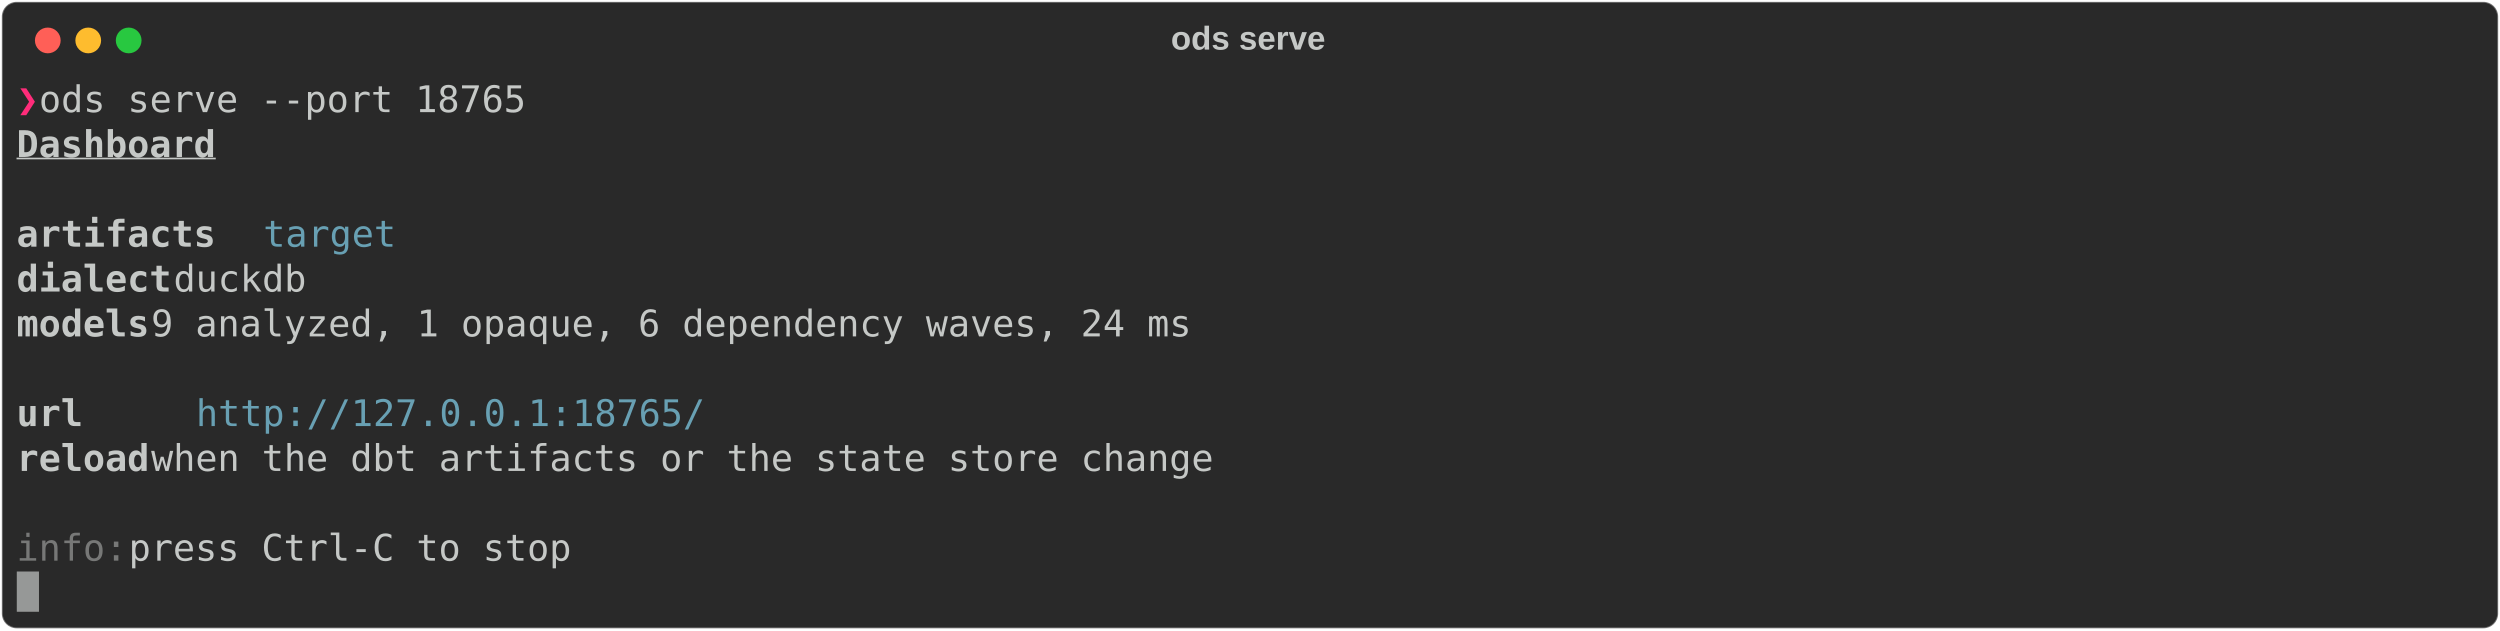
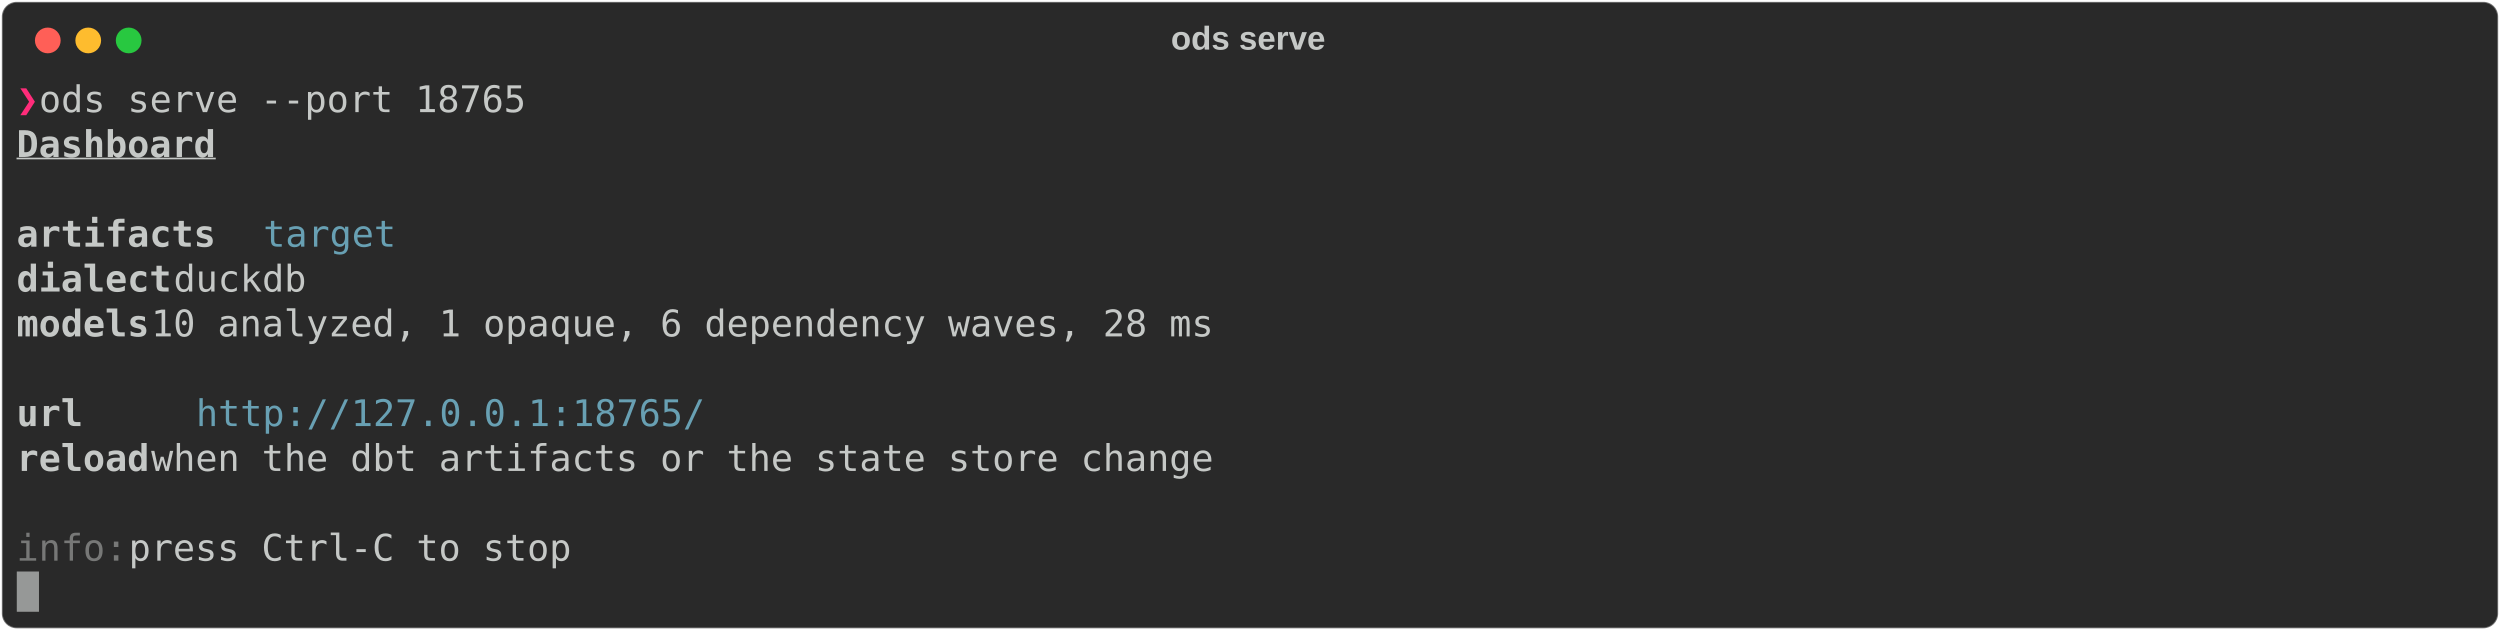
<svg xmlns="http://www.w3.org/2000/svg" class="rich-terminal" viewBox="0 0 1360 342.8">
  <style>

    @font-face {
        font-family: "Fira Code";
        src: local("FiraCode-Regular"),
                url("https://cdnjs.cloudflare.com/ajax/libs/firacode/6.2.0/woff2/FiraCode-Regular.woff2") format("woff2"),
                url("https://cdnjs.cloudflare.com/ajax/libs/firacode/6.2.0/woff/FiraCode-Regular.woff") format("woff");
        font-style: normal;
        font-weight: 400;
    }
    @font-face {
        font-family: "Fira Code";
        src: local("FiraCode-Bold"),
                url("https://cdnjs.cloudflare.com/ajax/libs/firacode/6.2.0/woff2/FiraCode-Bold.woff2") format("woff2"),
                url("https://cdnjs.cloudflare.com/ajax/libs/firacode/6.2.0/woff/FiraCode-Bold.woff") format("woff");
        font-style: bold;
        font-weight: 700;
    }

    .rich-record-matrix {
        font-family: Fira Code, monospace;
        font-size: 20px;
        line-height: 24.4px;
        font-variant-east-asian: full-width;
    }

    .rich-record-title {
        font-size: 18px;
        font-weight: bold;
        font-family: arial;
    }

    .rich-record-r1 { fill: #ff2c7a;font-weight: bold }
.rich-record-r2 { fill: #c5c8c6 }
.rich-record-r3 { fill: #c5c8c6;font-weight: bold;text-decoration: underline; }
.rich-record-r4 { fill: #c5c8c6;font-weight: bold }
.rich-record-r5 { fill: #68a0b3 }
.rich-record-r6 { fill: #777877 }
    </style>
  <defs>
    <clipPath id="rich-record-clip-terminal">
      <rect x="0" y="0" width="1341.0" height="291.8" />
    </clipPath>
    <clipPath id="rich-record-line-0">
      <rect x="0" y="1.5" width="1342" height="24.65" />
    </clipPath>
    <clipPath id="rich-record-line-1">
      <rect x="0" y="25.9" width="1342" height="24.65" />
    </clipPath>
    <clipPath id="rich-record-line-2">
      <rect x="0" y="50.3" width="1342" height="24.65" />
    </clipPath>
    <clipPath id="rich-record-line-3">
      <rect x="0" y="74.7" width="1342" height="24.65" />
    </clipPath>
    <clipPath id="rich-record-line-4">
      <rect x="0" y="99.1" width="1342" height="24.65" />
    </clipPath>
    <clipPath id="rich-record-line-5">
      <rect x="0" y="123.5" width="1342" height="24.65" />
    </clipPath>
    <clipPath id="rich-record-line-6">
      <rect x="0" y="147.9" width="1342" height="24.65" />
    </clipPath>
    <clipPath id="rich-record-line-7">
      <rect x="0" y="172.3" width="1342" height="24.65" />
    </clipPath>
    <clipPath id="rich-record-line-8">
      <rect x="0" y="196.7" width="1342" height="24.65" />
    </clipPath>
    <clipPath id="rich-record-line-9">
      <rect x="0" y="221.1" width="1342" height="24.65" />
    </clipPath>
    <clipPath id="rich-record-line-10">
      <rect x="0" y="245.5" width="1342" height="24.65" />
    </clipPath>
  </defs>
  <rect fill="#292929" stroke="rgba(255,255,255,0.35)" stroke-width="1" x="1" y="1" width="1358" height="340.8" rx="8" />
  <text class="rich-record-title" fill="#c5c8c6" text-anchor="middle" x="679" y="27">ods serve</text>
  <g transform="translate(26,22)">
    <circle cx="0" cy="0" r="7" fill="#ff5f57" />
    <circle cx="22" cy="0" r="7" fill="#febc2e" />
    <circle cx="44" cy="0" r="7" fill="#28c840" />
  </g>
  <g transform="translate(9, 41)" clip-path="url(#rich-record-clip-terminal)">
    <g class="rich-record-matrix">
      <text class="rich-record-r1" x="0" y="20" textLength="12.2" clip-path="url(#rich-record-line-0)">❯</text>
      <text class="rich-record-r2" x="12.2" y="20" textLength="1329.8" clip-path="url(#rich-record-line-0)"> ods serve --port 18765                                                                                      </text>
      <text class="rich-record-r2" x="1342" y="20" textLength="12.2" clip-path="url(#rich-record-line-0)">
</text>
      <text class="rich-record-r3" x="0" y="44.4" textLength="109.8" clip-path="url(#rich-record-line-1)">Dashboard</text>
      <text class="rich-record-r2" x="1342" y="44.4" textLength="12.2" clip-path="url(#rich-record-line-1)">
</text>
      <text class="rich-record-r2" x="1342" y="68.8" textLength="12.2" clip-path="url(#rich-record-line-2)">
</text>
      <text class="rich-record-r4" x="0" y="93.2" textLength="109.8" clip-path="url(#rich-record-line-3)">artifacts</text>
      <text class="rich-record-r5" x="134.2" y="93.2" textLength="73.2" clip-path="url(#rich-record-line-3)">target</text>
      <text class="rich-record-r2" x="1342" y="93.2" textLength="12.2" clip-path="url(#rich-record-line-3)">
</text>
      <text class="rich-record-r4" x="0" y="117.6" textLength="85.4" clip-path="url(#rich-record-line-4)">dialect</text>
      <text class="rich-record-r2" x="85.4" y="117.6" textLength="1256.6" clip-path="url(#rich-record-line-4)">    duckdb                                                                                             </text>
      <text class="rich-record-r2" x="1342" y="117.6" textLength="12.2" clip-path="url(#rich-record-line-4)">
</text>
      <text class="rich-record-r4" x="0" y="142" textLength="73.2" clip-path="url(#rich-record-line-5)">models</text>
-       <text class="rich-record-r2" x="73.2" y="142" textLength="1268.8" clip-path="url(#rich-record-line-5)">     9 analyzed, 1 opaque, 6 dependency waves, 24 ms                                                    </text>
+       <text class="rich-record-r2" x="73.2" y="142" textLength="1268.8" clip-path="url(#rich-record-line-5)">     10 analyzed, 1 opaque, 6 dependency waves, 28 ms                                                   </text>
      <text class="rich-record-r2" x="1342" y="142" textLength="12.2" clip-path="url(#rich-record-line-5)">
</text>
      <text class="rich-record-r2" x="1342" y="166.4" textLength="12.2" clip-path="url(#rich-record-line-6)">
</text>
      <text class="rich-record-r4" x="0" y="190.8" textLength="36.6" clip-path="url(#rich-record-line-7)">url</text>
      <text class="rich-record-r5" x="97.6" y="190.8" textLength="280.6" clip-path="url(#rich-record-line-7)">http://127.0.0.1:18765/</text>
      <text class="rich-record-r2" x="1342" y="190.8" textLength="12.2" clip-path="url(#rich-record-line-7)">
</text>
      <text class="rich-record-r4" x="0" y="215.2" textLength="73.2" clip-path="url(#rich-record-line-8)">reload</text>
      <text class="rich-record-r2" x="73.2" y="215.2" textLength="1268.8" clip-path="url(#rich-record-line-8)">  when the dbt artifacts or the state store change                                                      </text>
      <text class="rich-record-r2" x="1342" y="215.2" textLength="12.2" clip-path="url(#rich-record-line-8)">
</text>
      <text class="rich-record-r2" x="1342" y="239.6" textLength="12.2" clip-path="url(#rich-record-line-9)">
</text>
      <text class="rich-record-r6" x="0" y="264" textLength="61" clip-path="url(#rich-record-line-10)">info:</text>
      <text class="rich-record-r2" x="61" y="264" textLength="1281" clip-path="url(#rich-record-line-10)"> press Ctrl-C to stop                                                                                    </text>
      <text class="rich-record-r2" x="1342" y="264" textLength="12.2" clip-path="url(#rich-record-line-10)">
</text>
      <rect x="0" y="269.9" width="12.2" height="24.65" fill="#c5c8c6" opacity="0.7" />
    </g>
  </g>
</svg>
